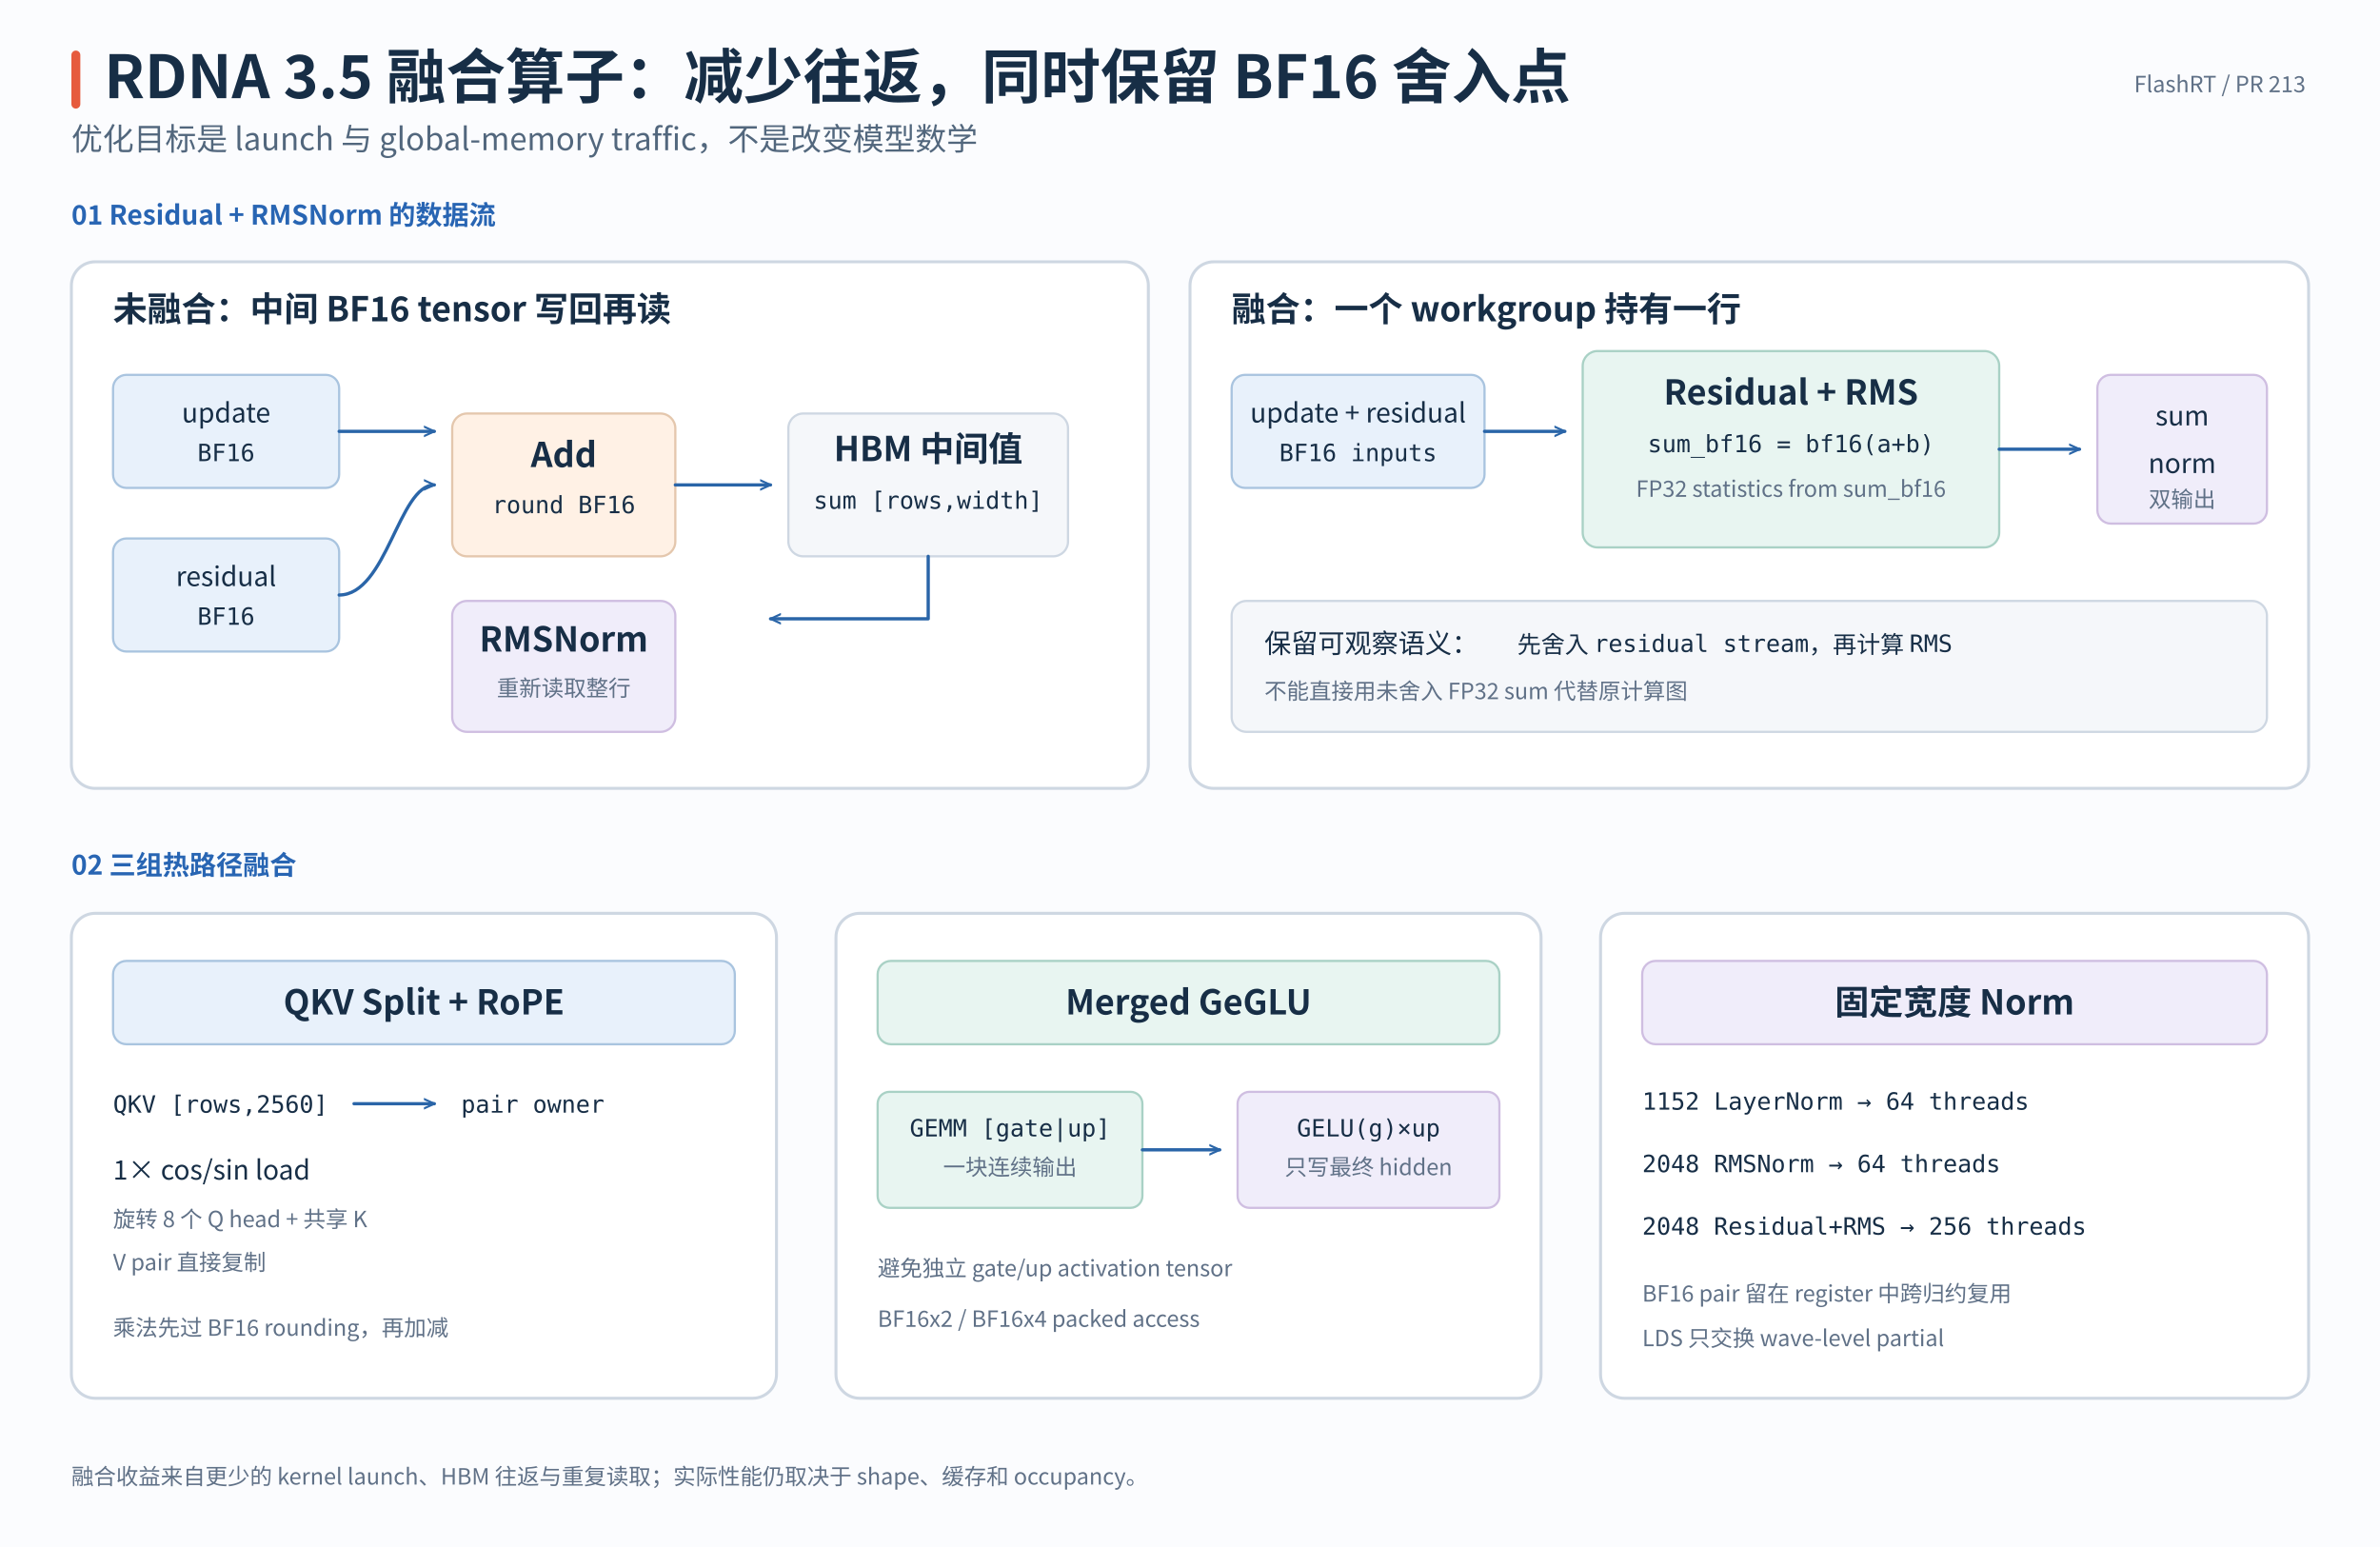
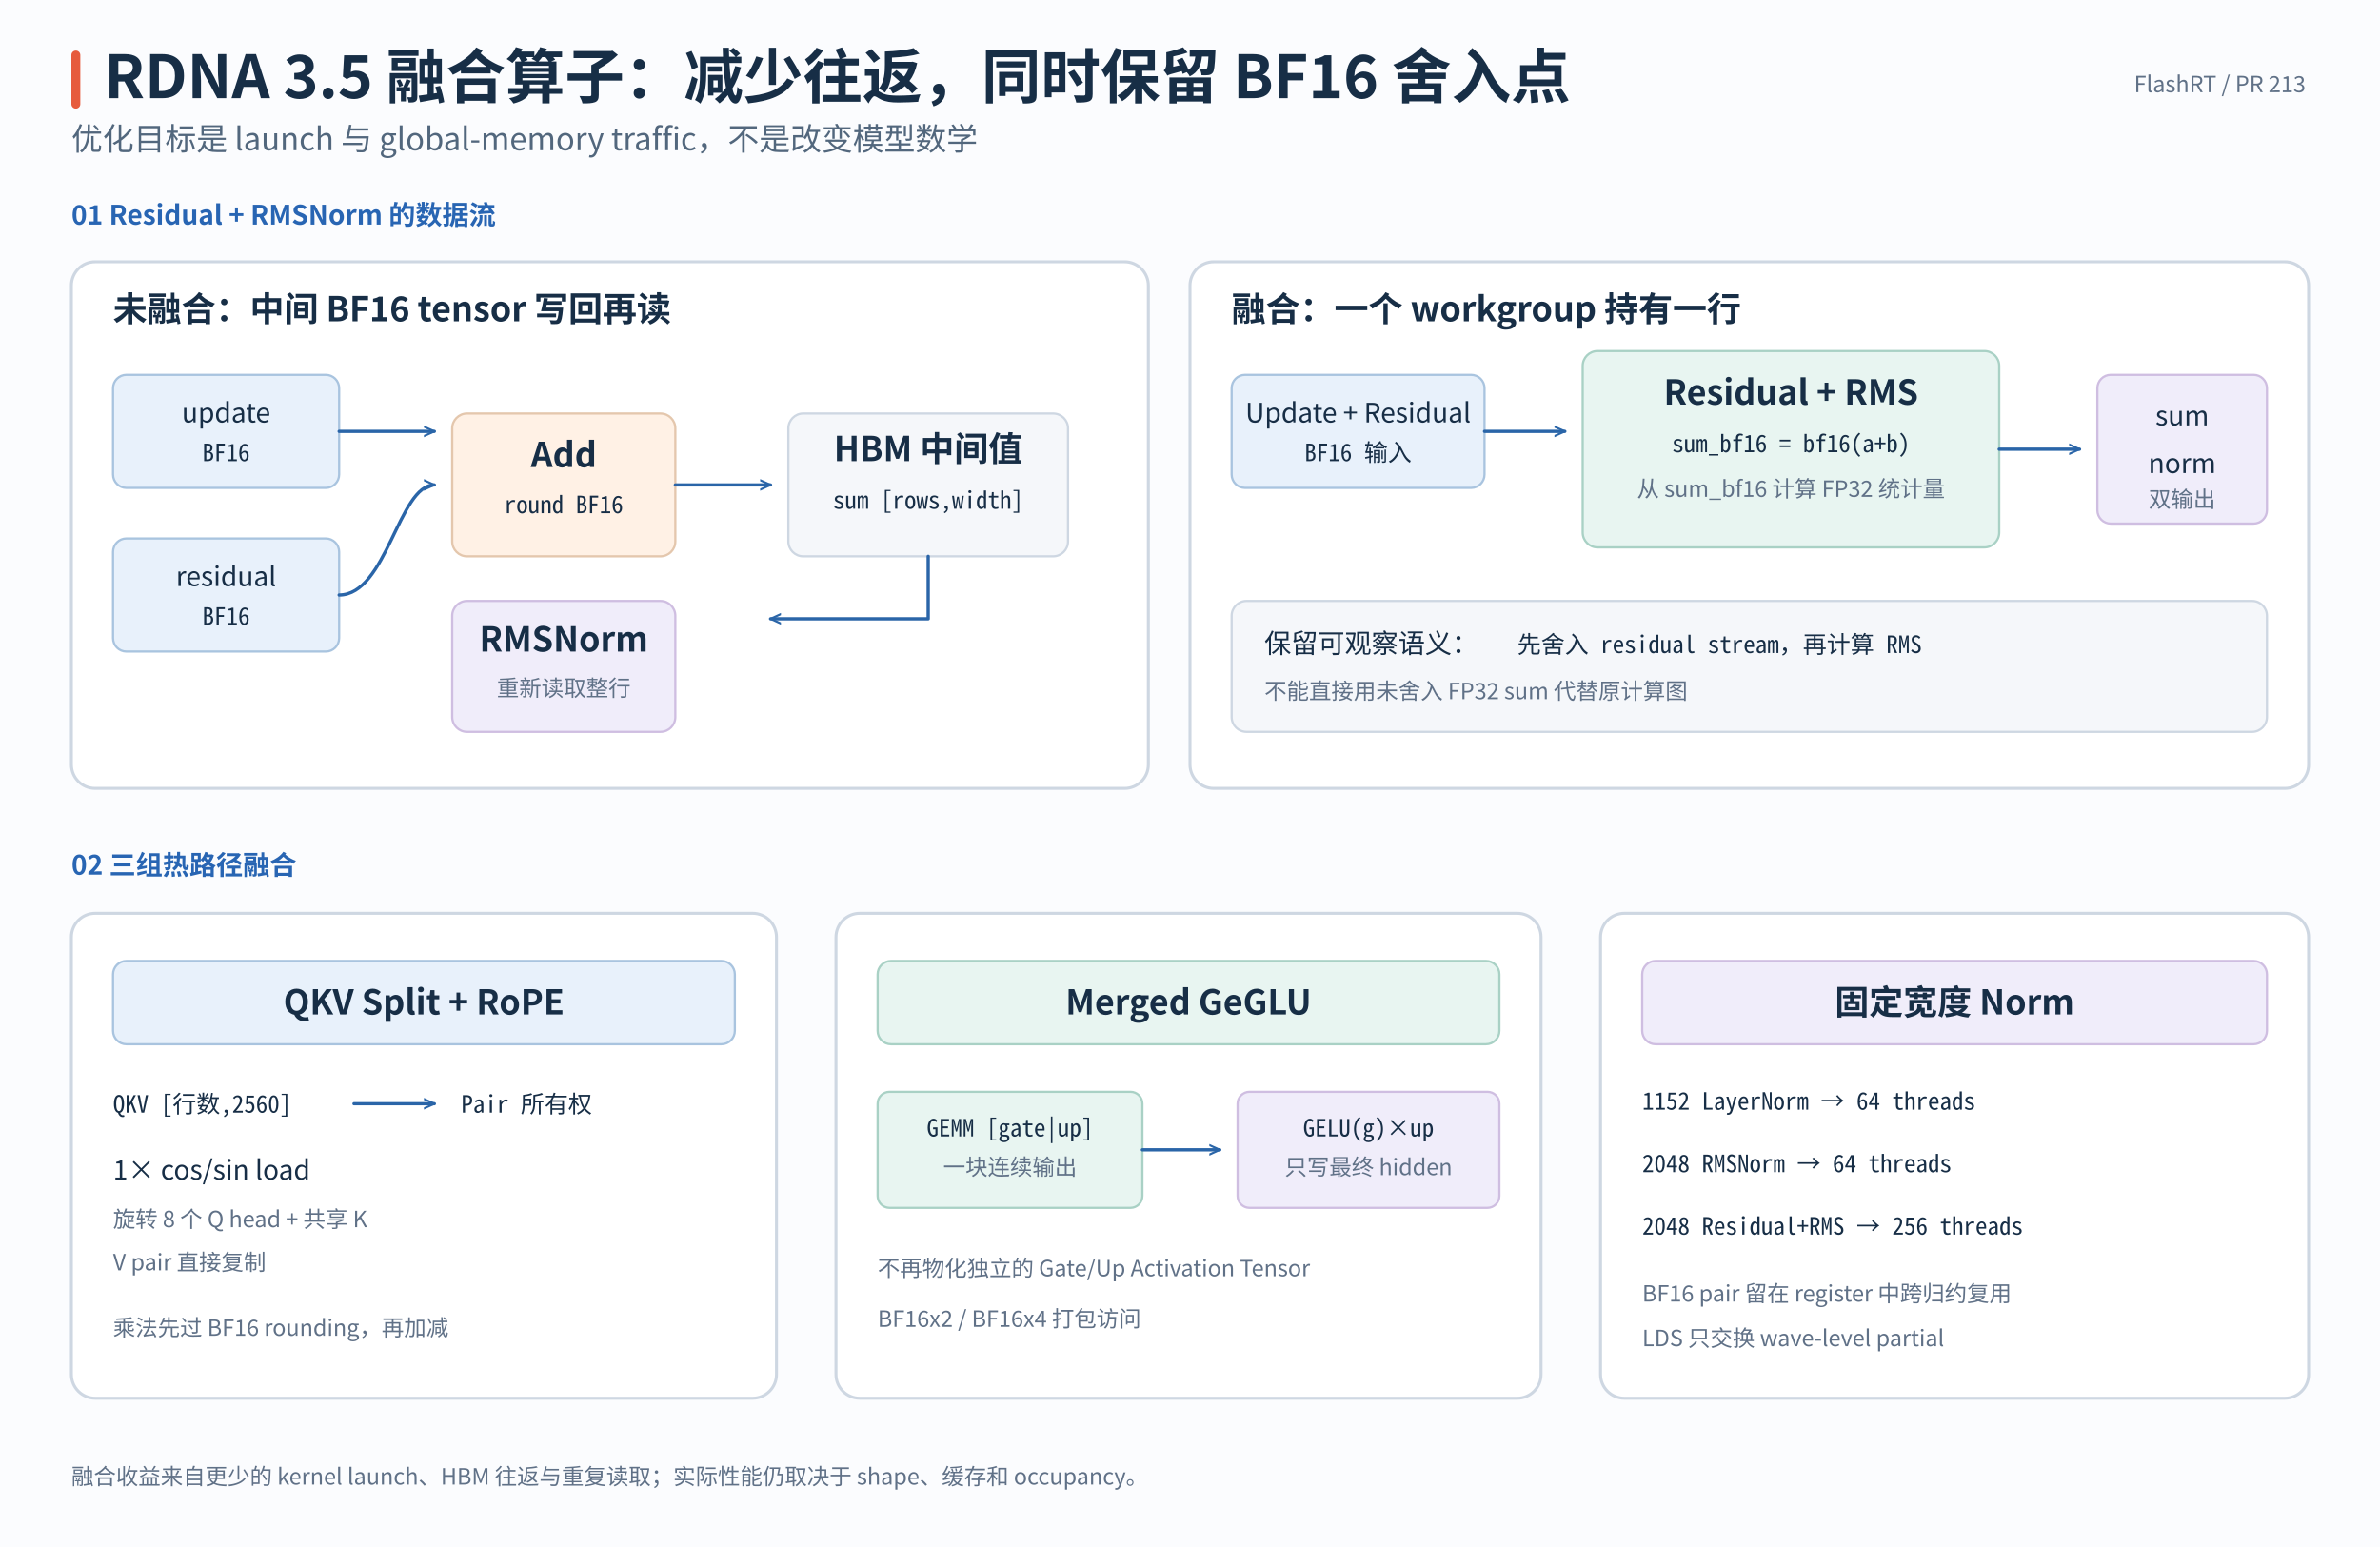
<svg xmlns="http://www.w3.org/2000/svg" width="1600" height="1040" viewBox="0 0 1600 1040" role="img" aria-labelledby="title desc">
  <defs>
    <marker id="a" markerUnits="userSpaceOnUse" markerWidth="8" markerHeight="8" refX="7" refY="4" orient="auto">
      <path d="M0 .8L7 4 0 7.2" fill="none" stroke="#2a65a8" stroke-width="1.4" stroke-linecap="round" stroke-linejoin="round" />
    </marker>
  </defs>
-   <style>@font-face{font-family:"LXGW WenKai GB Screen";src:url("../fonts/LXGWWenKaiGBScreen.ttf")}text{font-family:"LXGW WenKai GB Screen","Noto Sans CJK SC",sans-serif;fill:#172e46}.title{font-size:40px;font-weight:700}.sub{font-size:21px;fill:#52677d}.eye{font-size:18px;font-weight:700;fill:#2865b3}.h{font-size:23px;font-weight:700}.b{font-size:18px}.s{font-size:15px;fill:#607187}.m{font-family:Consolas,"LXGW WenKai GB Screen",monospace;font-size:16px}.mix{font-family:"LXGW WenKai GB Screen",Consolas,monospace;font-size:16px}.card{fill:#fff;stroke:#ced7e2;stroke-width:2}.blue{fill:#e8f1fb;stroke:#a9c4df;stroke-width:1.5}.green{fill:#e8f5f1;stroke:#a9d1c5;stroke-width:1.5}.purple{fill:#f0edfa;stroke:#cfbee1;stroke-width:1.5}.orange{fill:#fff1e5;stroke:#e4c7ad;stroke-width:1.5}.gray{fill:#f5f7fa;stroke:#ced7e2;stroke-width:1.5}.f{fill:none;stroke:#2a65a8;stroke-width:2.2;stroke-linecap:round;stroke-linejoin:round;marker-end:url(#a)}</style>
+   <style>@font-face{font-family:"LXGW WenKai GB Screen";src:url("../fonts/LXGWWenKaiGBScreen.ttf")}text{font-family:"Noto Sans CJK SC","LXGW WenKai GB Screen",sans-serif;fill:#172e46}.title{font-size:40px;font-weight:700}.sub{font-size:21px;fill:#52677d}.eye{font-size:18px;font-weight:700;fill:#2865b3}.h{font-size:23px;font-weight:700}.b{font-size:18px}.s{font-size:15px;fill:#607187}.m{font-family:"Noto Sans Mono CJK SC",Consolas,"LXGW WenKai GB Screen",monospace;font-size:16px}.mix{font-family:"Noto Sans Mono CJK SC",Consolas,"LXGW WenKai GB Screen",monospace;font-size:16px}.card{fill:#fff;stroke:#ced7e2;stroke-width:2}.blue{fill:#e8f1fb;stroke:#a9c4df;stroke-width:1.5}.green{fill:#e8f5f1;stroke:#a9d1c5;stroke-width:1.5}.purple{fill:#f0edfa;stroke:#cfbee1;stroke-width:1.5}.orange{fill:#fff1e5;stroke:#e4c7ad;stroke-width:1.5}.gray{fill:#f5f7fa;stroke:#ced7e2;stroke-width:1.5}.f{fill:none;stroke:#2a65a8;stroke-width:2.2;stroke-linecap:round;stroke-linejoin:round;marker-end:url(#a)}</style>
  <rect width="1600" height="1040" fill="#fbfcfe" />
  <rect x="48" y="34" width="6" height="39" rx="3" fill="#e65b3d" />
  <text x="70" y="66" class="title">RDNA 3.5 融合算子：减少往返，同时保留 BF16 舍入点</text>
  <text x="48" y="101" class="sub">优化目标是 launch 与 global-memory traffic，不是改变模型数学</text>
  <text x="1550" y="62" text-anchor="end" class="s">FlashRT / PR 213</text>
  <text x="48" y="151" class="eye">01  Residual + RMSNorm 的数据流</text>
  <rect x="48" y="176" width="724" height="354" rx="16" class="card" />
  <text x="76" y="216" class="h">未融合：中间 BF16 tensor 写回再读</text>
  <rect x="76" y="252" width="152" height="76" rx="9" class="blue" />
  <text x="152" y="284" text-anchor="middle" class="b">update</text>
  <text x="152" y="310" text-anchor="middle" class="m">BF16</text>
  <rect x="76" y="362" width="152" height="76" rx="9" class="blue" />
  <text x="152" y="394" text-anchor="middle" class="b">residual</text>
  <text x="152" y="420" text-anchor="middle" class="m">BF16</text>
  <path d="M228 290H292" class="f" />
  <path d="M228 400C260 400 268 326 292 326" class="f" />
  <rect x="304" y="278" width="150" height="96" rx="10" class="orange" />
  <text x="379" y="314" text-anchor="middle" class="h">Add</text>
  <text x="379" y="345" text-anchor="middle" class="m">round BF16</text>
  <path d="M454 326H518" class="f" />
  <rect x="530" y="278" width="188" height="96" rx="10" class="gray" />
  <text x="624" y="310" text-anchor="middle" class="h">HBM 中间值</text>
  <text x="624" y="342" text-anchor="middle" class="m">sum [rows,width]</text>
  <path d="M624 374V416H518" class="f" />
  <rect x="304" y="404" width="150" height="88" rx="10" class="purple" />
  <text x="379" y="438" text-anchor="middle" class="h">RMSNorm</text>
  <text x="379" y="468" text-anchor="middle" class="s">重新读取整行</text>
  <rect x="800" y="176" width="752" height="354" rx="16" class="card" />
  <text x="828" y="216" class="h">融合：一个 workgroup 持有一行</text>
  <rect x="828" y="252" width="170" height="76" rx="9" class="blue" />
-   <text x="913" y="284" text-anchor="middle" class="b">update + residual</text>
-   <text x="913" y="310" text-anchor="middle" class="m">BF16 inputs</text>
+   <text x="913" y="284" text-anchor="middle" class="b">Update + Residual</text>
+   <text x="913" y="310" text-anchor="middle" class="m">BF16 输入</text>
  <path d="M998 290H1052" class="f" />
  <rect x="1064" y="236" width="280" height="132" rx="10" class="green" />
  <text x="1204" y="272" text-anchor="middle" class="h">Residual + RMS</text>
  <text x="1204" y="304" text-anchor="middle" class="m">sum_bf16 = bf16(a+b)</text>
-   <text x="1204" y="334" text-anchor="middle" class="s">FP32 statistics from sum_bf16</text>
+   <text x="1204" y="334" text-anchor="middle" class="s">从 sum_bf16 计算 FP32 统计量</text>
  <path d="M1344 302H1398" class="f" />
  <rect x="1410" y="252" width="114" height="100" rx="9" class="purple" />
  <text x="1467" y="286" text-anchor="middle" class="b">sum</text>
  <text x="1467" y="318" text-anchor="middle" class="b">norm</text>
  <text x="1467" y="341" text-anchor="middle" class="s">双输出</text>
  <rect x="828" y="404" width="696" height="88" rx="10" class="gray" />
  <text x="850" y="439" class="b">保留可观察语义：</text>
  <text x="1020" y="439" class="mix">先舍入 residual stream，再计算 RMS</text>
  <text x="850" y="470" class="s">不能直接用未舍入 FP32 sum 代替原计算图</text>
  <text x="48" y="588" class="eye">02  三组热路径融合</text>
  <rect x="48" y="614" width="474" height="326" rx="16" class="card" />
  <rect x="76" y="646" width="418" height="56" rx="9" class="blue" />
  <text x="285" y="682" text-anchor="middle" class="h">QKV Split + RoPE</text>
-   <text x="76" y="748" class="m">QKV [rows,2560]</text>
+   <text x="76" y="748" class="m">QKV [行数,2560]</text>
  <path d="M238 742H292" class="f" />
-   <text x="310" y="748" class="m">pair owner</text>
+   <text x="310" y="748" class="m">Pair 所有权</text>
  <text x="76" y="793" class="b">1× cos/sin load</text>
  <text x="76" y="825" class="s">旋转 8 个 Q head + 共享 K</text>
  <text x="76" y="854" class="s">V pair 直接复制</text>
  <text x="76" y="898" class="s">乘法先过 BF16 rounding，再加减</text>
  <rect x="562" y="614" width="474" height="326" rx="16" class="card" />
  <rect x="590" y="646" width="418" height="56" rx="9" class="green" />
  <text x="799" y="682" text-anchor="middle" class="h">Merged GeGLU</text>
  <rect x="590" y="734" width="178" height="78" rx="8" class="green" />
  <text x="679" y="764" text-anchor="middle" class="m">GEMM [gate|up]</text>
  <text x="679" y="790" text-anchor="middle" class="s">一块连续输出</text>
  <path d="M768 773H820" class="f" />
  <rect x="832" y="734" width="176" height="78" rx="8" class="purple" />
  <text x="920" y="764" text-anchor="middle" class="m">GELU(g)×up</text>
  <text x="920" y="790" text-anchor="middle" class="s">只写最终 hidden</text>
-   <text x="590" y="858" class="s">避免独立 gate/up activation tensor</text>
-   <text x="590" y="892" class="s">BF16x2 / BF16x4 packed access</text>
+   <text x="590" y="858" class="s">不再物化独立的 Gate/Up Activation Tensor</text>
+   <text x="590" y="892" class="s">BF16x2 / BF16x4 打包访问</text>
  <rect x="1076" y="614" width="476" height="326" rx="16" class="card" />
  <rect x="1104" y="646" width="420" height="56" rx="9" class="purple" />
  <text x="1314" y="682" text-anchor="middle" class="h">固定宽度 Norm</text>
  <text x="1104" y="746" class="m">1152 LayerNorm → 64 threads</text>
  <text x="1104" y="788" class="m">2048 RMSNorm → 64 threads</text>
  <text x="1104" y="830" class="m">2048 Residual+RMS → 256 threads</text>
  <text x="1104" y="875" class="s">BF16 pair 留在 register 中跨归约复用</text>
  <text x="1104" y="905" class="s">LDS 只交换 wave-level partial</text>
  <text x="48" y="998" class="s">融合收益来自更少的 kernel launch、HBM 往返与重复读取；实际性能仍取决于 shape、缓存和 occupancy。</text>
</svg>
